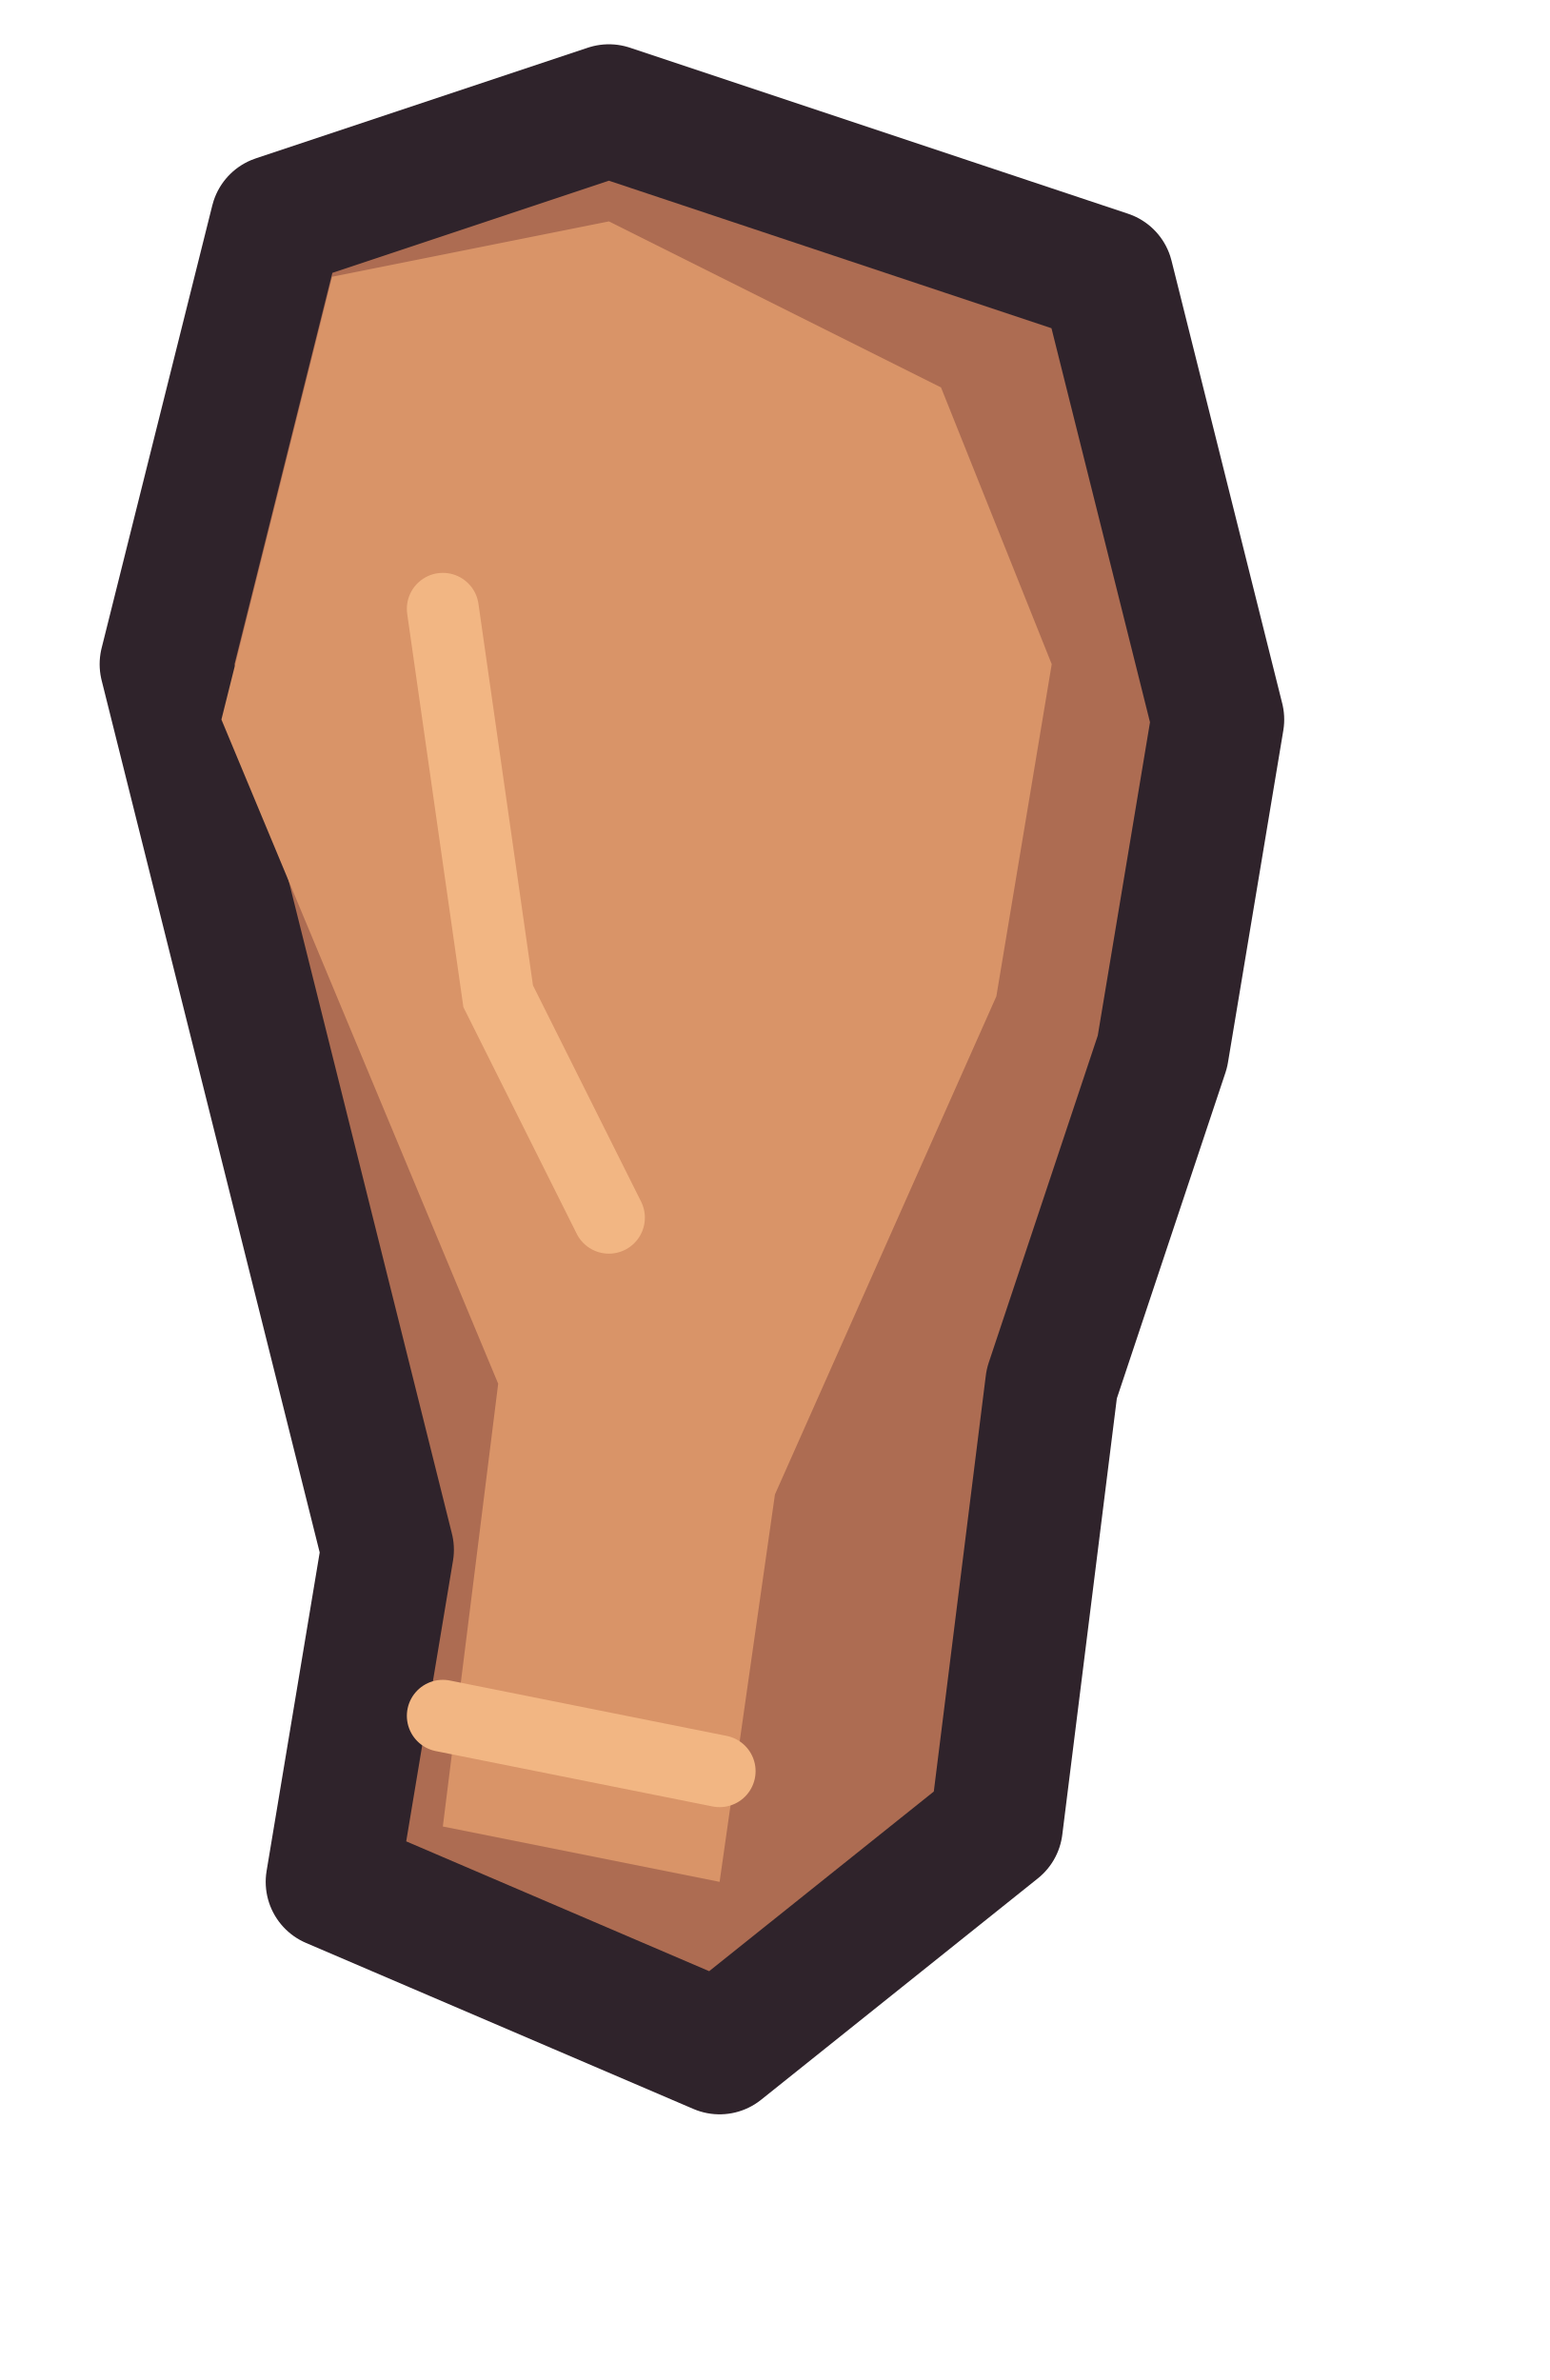
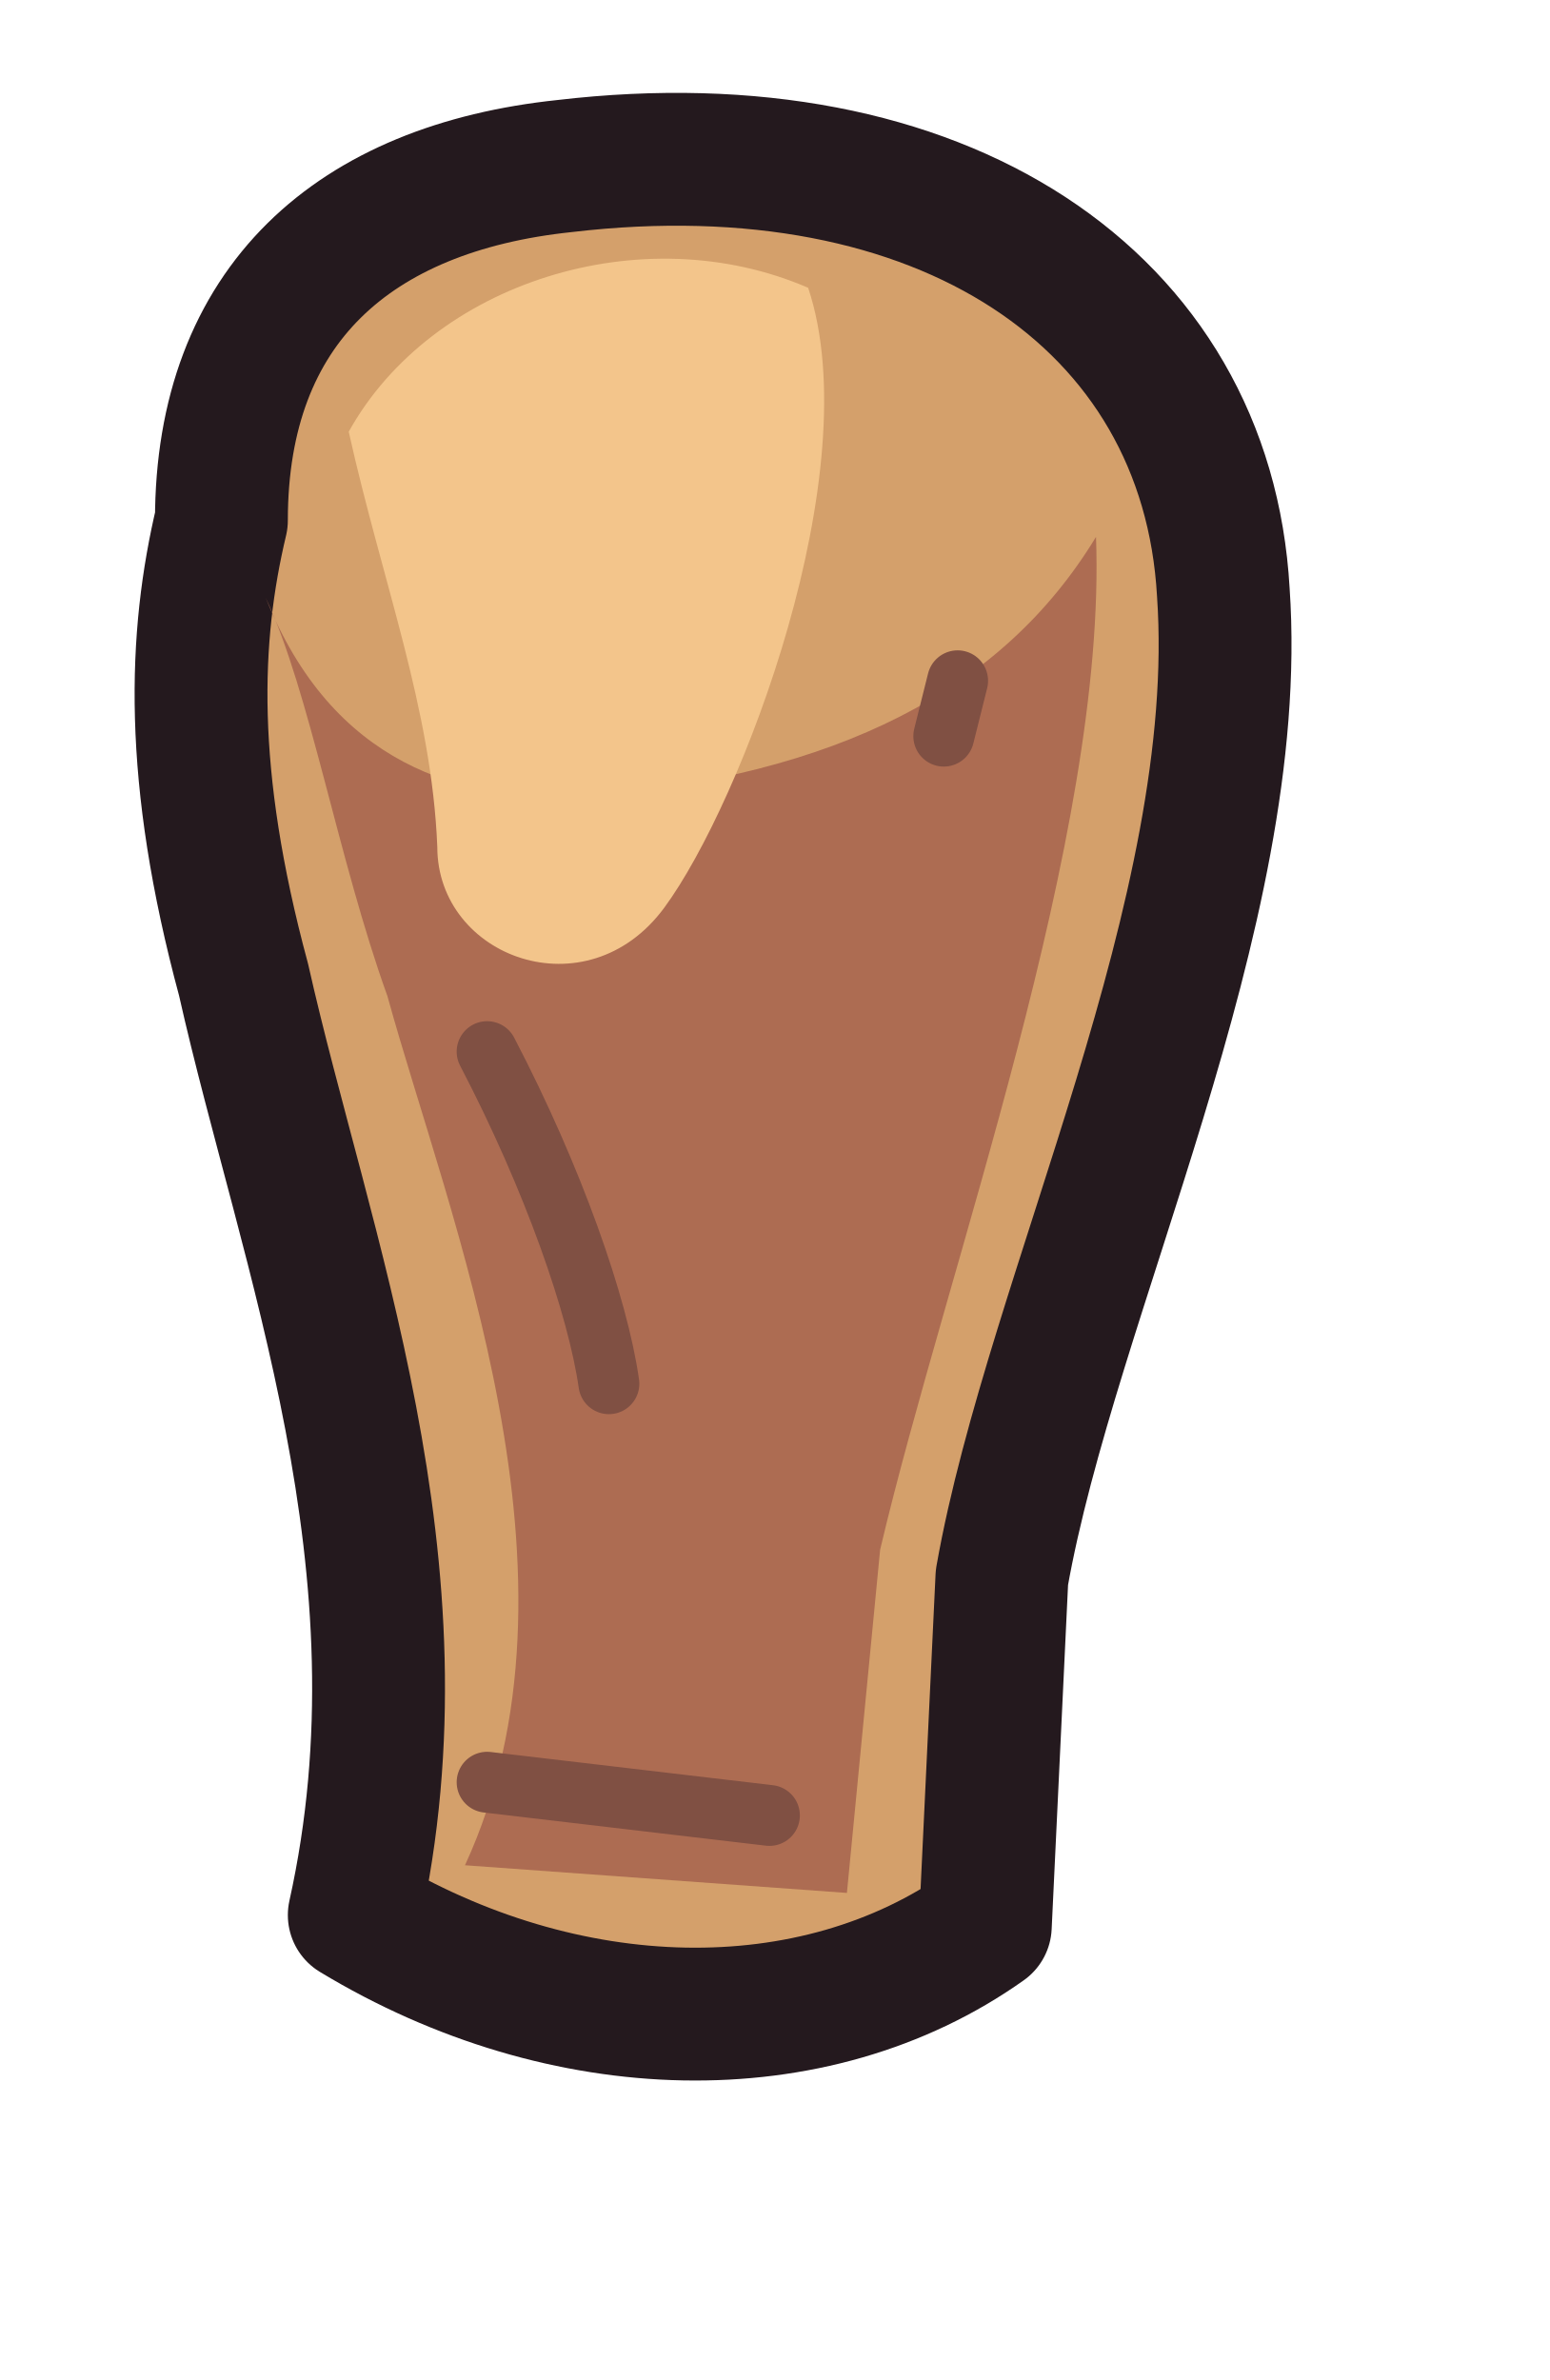
<svg xmlns="http://www.w3.org/2000/svg" width="28" height="43" viewBox="-13 -9 28 43">
-   <path d="M-8-5-2-7 7-4 9 4 8 10 6 16 5 24 0 28-7 25-6 19-8 11-10 3Z" fill="#ad6c52" stroke="#2f232b" stroke-width="2.4" stroke-linejoin="round" />
-   <path d="m-7-4 5-1 6 3 2 5-1 6-4 9-1 7-5-1 1-8-5-12z" fill="#d99468" />
-   <path d="m-5 2 1 7 2 4m-3 9 5 1" fill="none" stroke="#f2b683" stroke-width="1.3" stroke-linecap="round" />
+   <path d="M-9 .4c0-3.9 2.4-6 6.2-6.4C4-6.8 8.8-3.6 9.1 1.7c.4 5.8-3.1 12.7-4 17.8l-.3 6.3c-3.1 2.2-7.6 2.1-11.4-.2 1.4-6.3-.9-12-2-16.9C-9.6 5-9.5 2.5-9 .4Z" fill="#d4a06b" stroke="#24191e" stroke-width="2.4" stroke-linejoin="round" />
+   <path d="M-8.2 1.8c1.2 3 3.5 3.7 5.8 3.6 4.5-.4 7.5-1.9 9.2-4.7C7 6.1 4.1 13.9 2.9 19l-.6 6.2-6.9-.5c2.4-5.2-.3-11.7-1.4-15.7C-6.9 6.5-7.4 3.5-8.2 1.8Z" fill="#ad6c52" />
+   <path d="M-6.7-1.2c1.5-2.7 5.3-3.9 8.3-2.6C2.7-.5.4 5.5-1 7.4s-4.1.9-4.1-1.1c-.1-2.5-1-4.8-1.6-7.5Z" fill="#f3c58b" />
+   <path d="M-4.2 10c1.2 2.3 2 4.6 2.2 6m-2.2 7.2 5.1.6m3.4-20.5-.25 1" stroke="#805043" stroke-width="1.1" fill="none" stroke-linecap="round" />
</svg>
